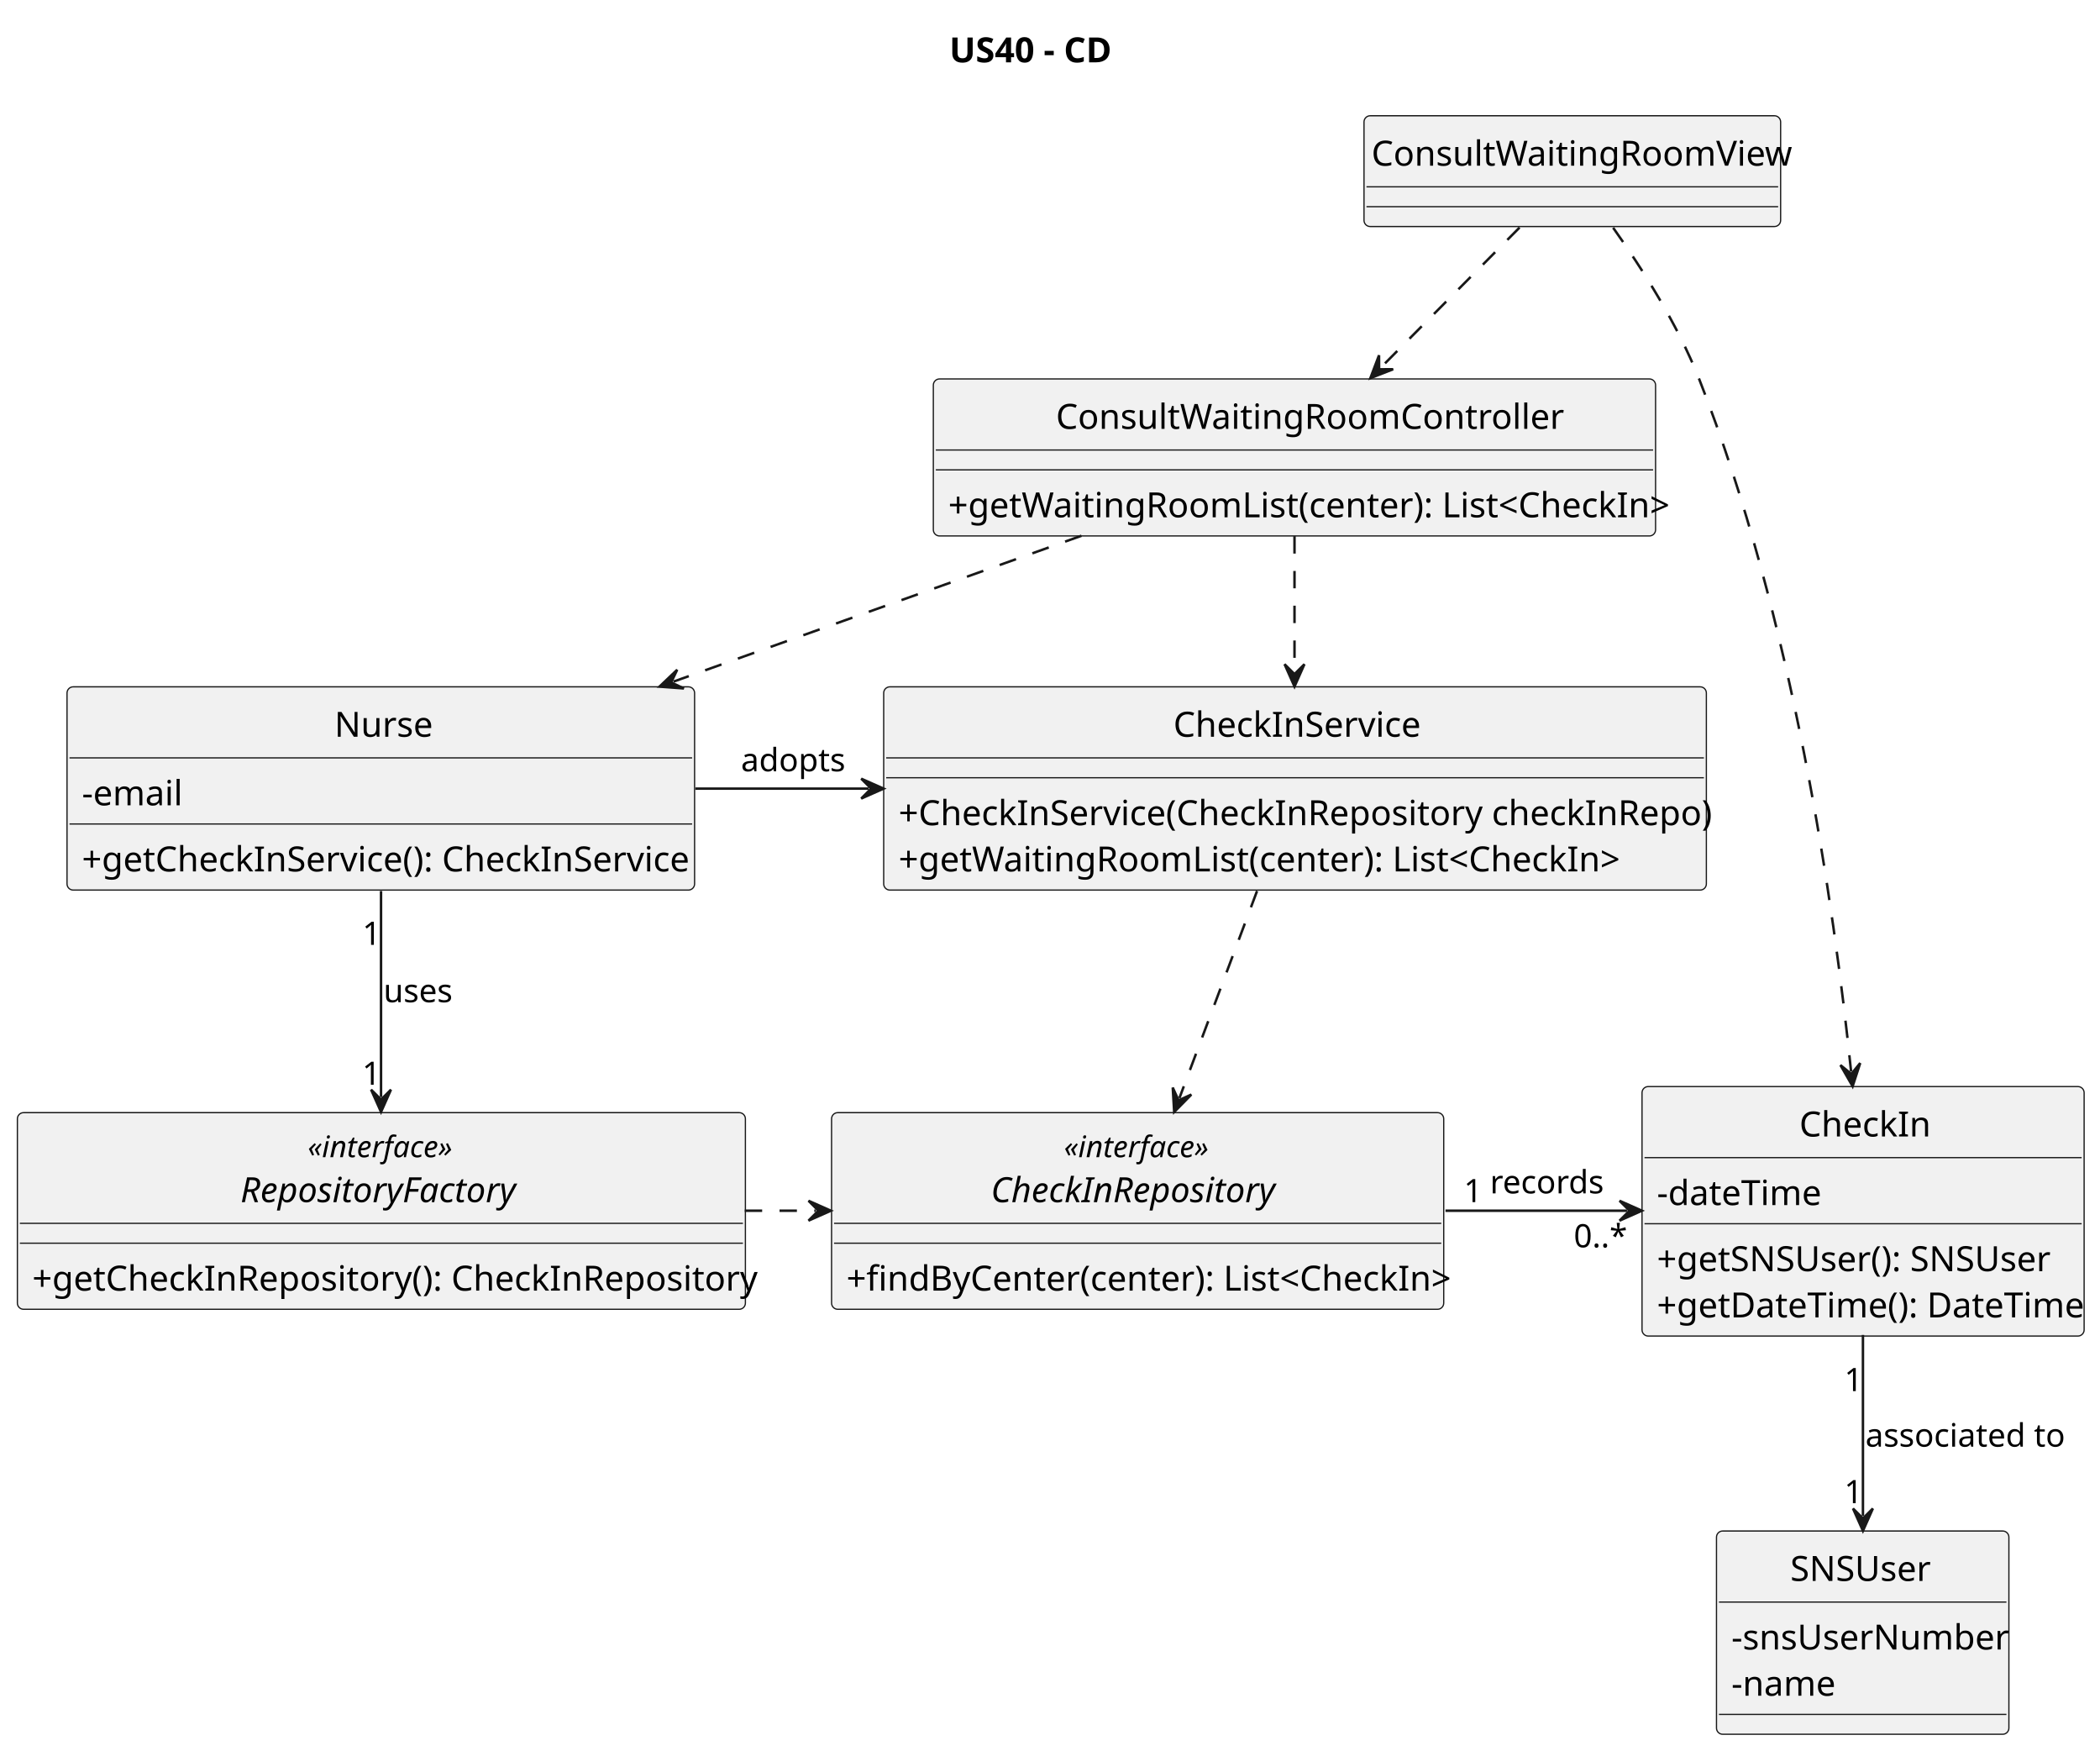
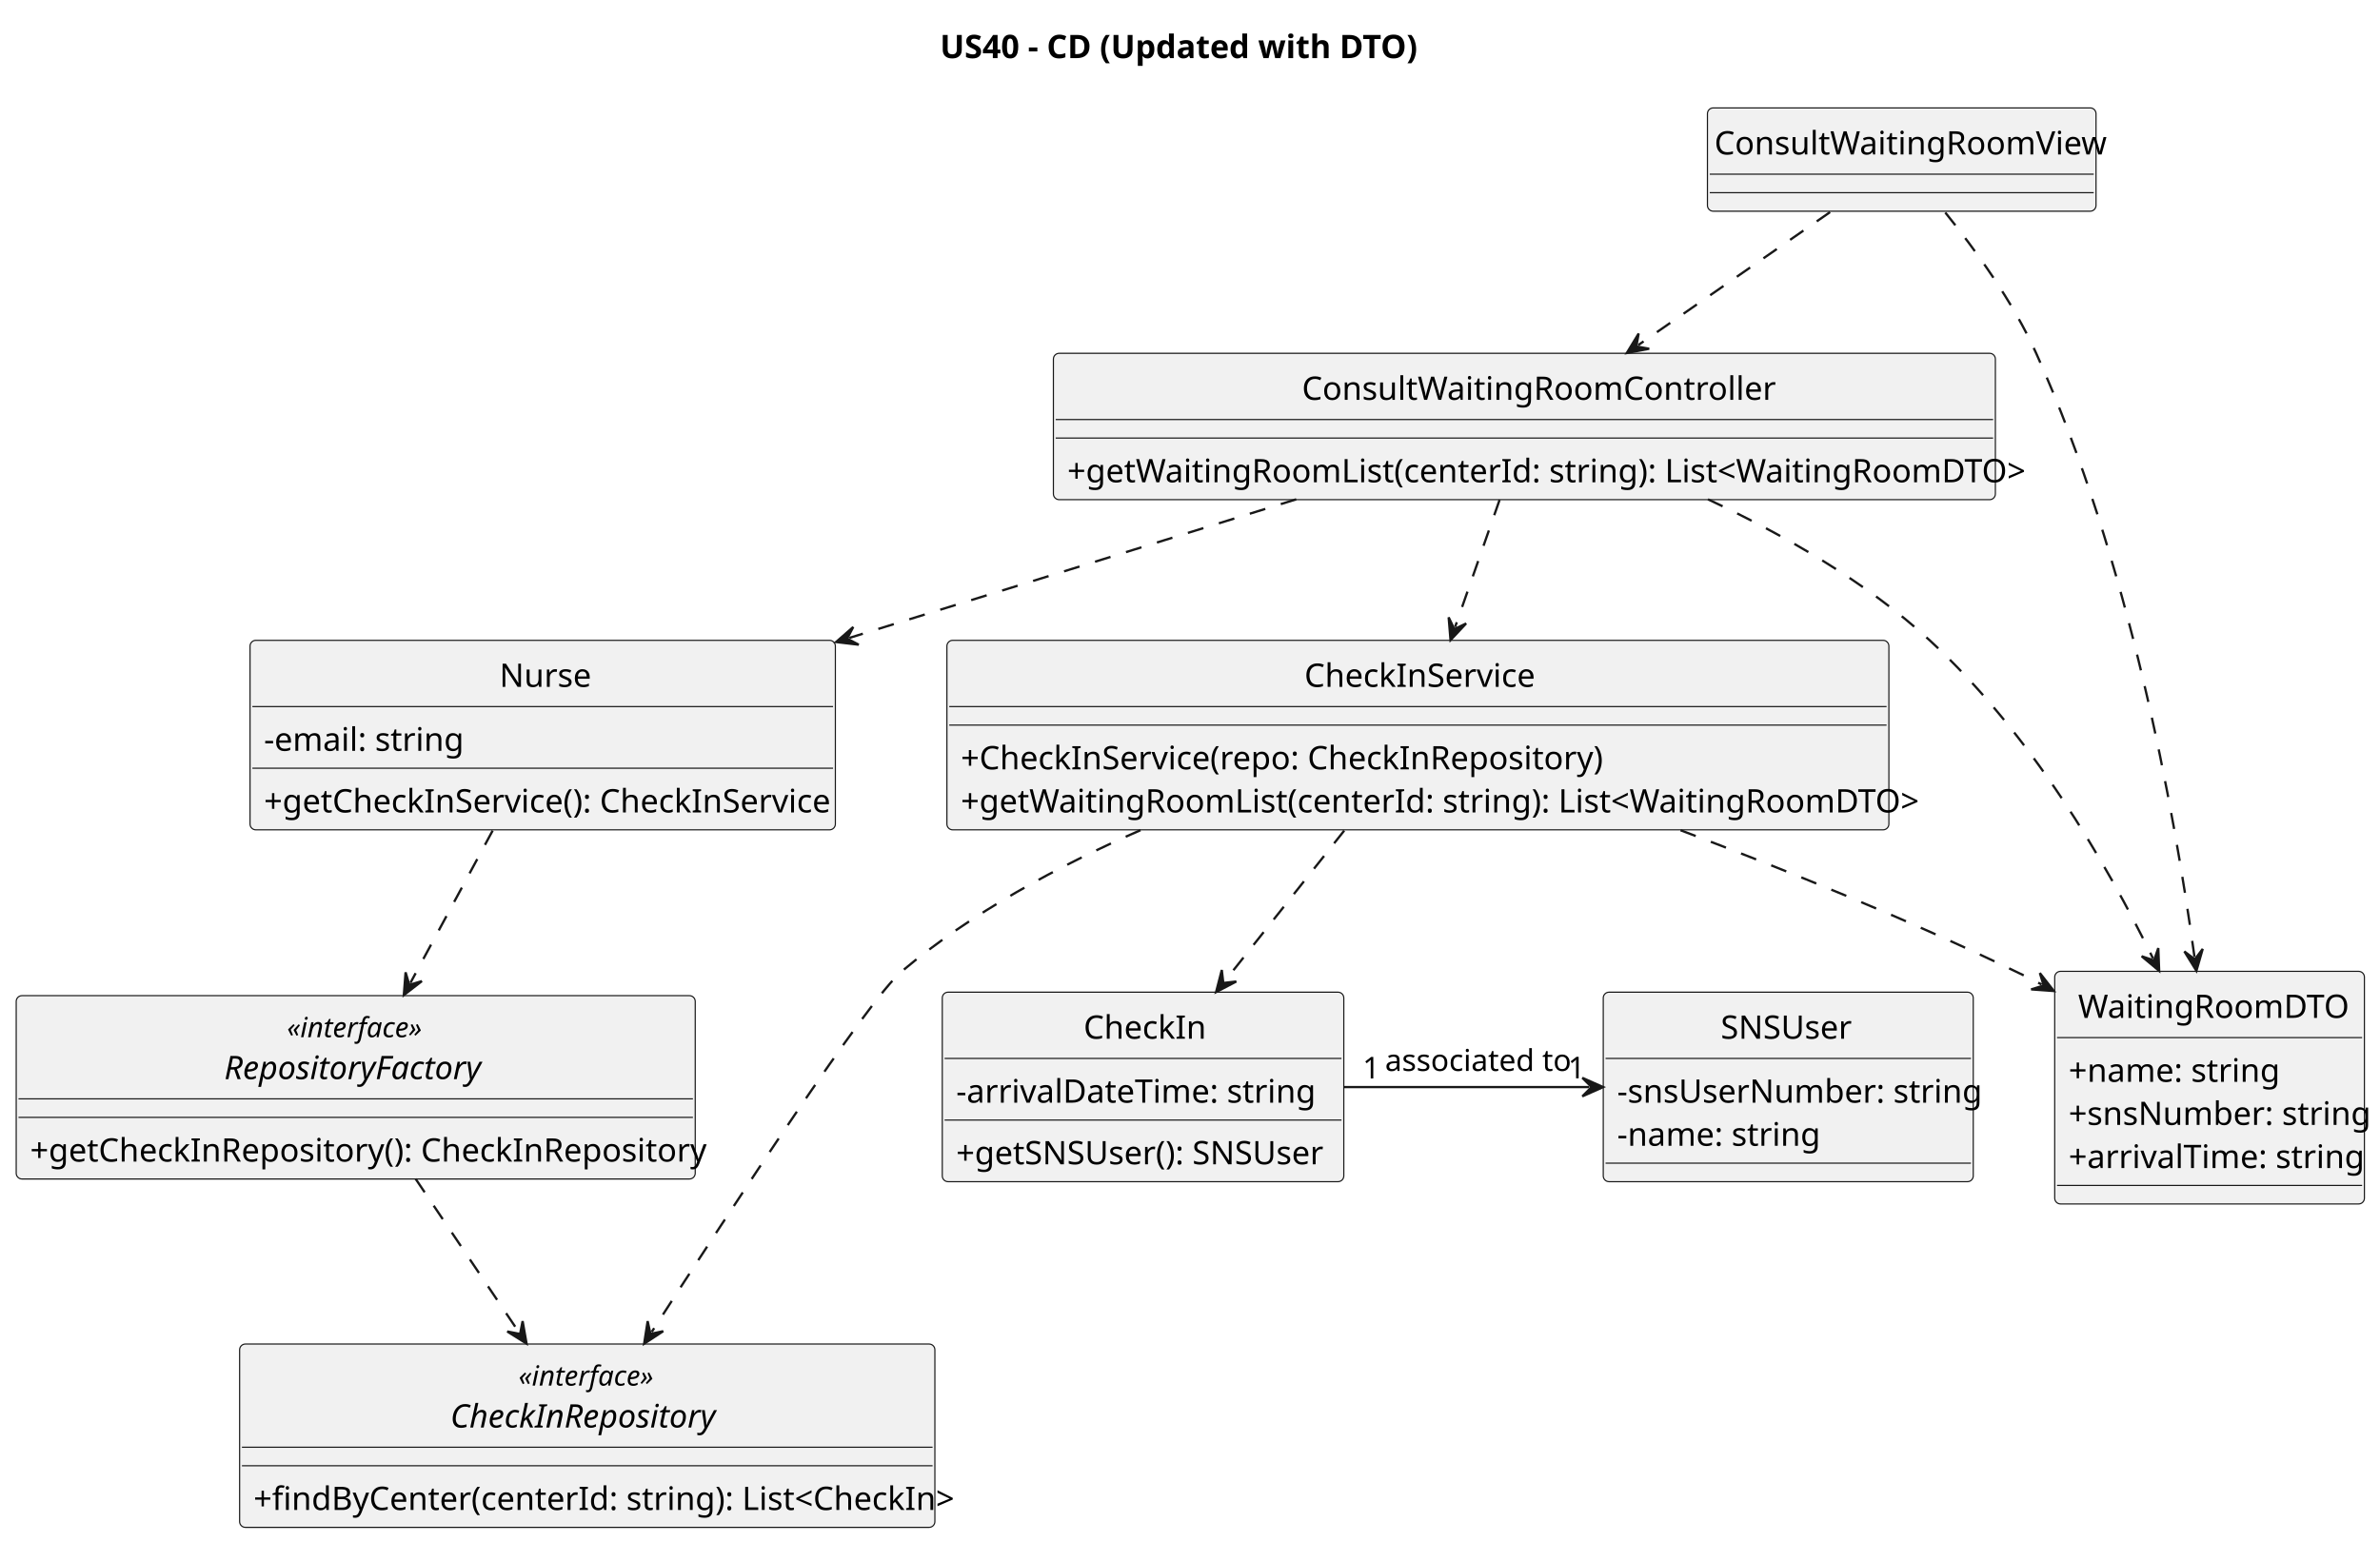
- <svg xmlns="http://www.w3.org/2000/svg" contentStyleType="text/css" data-diagram-type="CLASS" height="705px" preserveAspectRatio="none" style="width:846px;height:705px;background:#FFFFFF;" version="1.1" viewBox="0 0 846 705" width="846px" zoomAndPan="magnify">
+ <svg xmlns="http://www.w3.org/2000/svg" contentStyleType="text/css" data-diagram-type="CLASS" height="666px" preserveAspectRatio="none" style="width:1028px;height:666px;background:#FFFFFF;" version="1.1" viewBox="0 0 1028 666" width="1028px" zoomAndPan="magnify">
  <defs />
  <g>
    <g class="title" data-source-line="2">
-       <text fill="#000000" font-family="sans-serif" font-size="14" font-weight="bold" lengthAdjust="spacing" textLength="67.683" x="382.462" y="25.107">US40 - CD</text>
+       <text fill="#000000" font-family="sans-serif" font-size="14" font-weight="bold" lengthAdjust="spacing" textLength="202.221" x="406.024" y="25.107">US40 - CD (Updated with DTO)</text>
    </g>
    <g class="entity" data-entity="ConsultWaitingRoomView" data-source-line="5" data-uid="ent0002" id="entity_ConsultWaitingRoomView">
-       <rect fill="#F1F1F1" height="44.621" rx="2.5" ry="2.5" style="stroke:#181818;stroke-width:0.5;" width="167.841" x="549.5" y="46.621" />
-       <text fill="#000000" font-family="sans-serif" font-size="14" lengthAdjust="spacing" textLength="161.841" x="552.5" y="66.728">ConsultWaitingRoomView</text>
-       <line style="stroke:#181818;stroke-width:0.5;" x1="550.5" x2="716.341" y1="75.242" y2="75.242" />
-       <line style="stroke:#181818;stroke-width:0.5;" x1="550.5" x2="716.341" y1="83.242" y2="83.242" />
+       <rect fill="#F1F1F1" height="44.621" rx="2.5" ry="2.5" style="stroke:#181818;stroke-width:0.5;" width="167.841" x="737.5" y="46.621" />
+       <text fill="#000000" font-family="sans-serif" font-size="14" lengthAdjust="spacing" textLength="161.841" x="740.5" y="66.728">ConsultWaitingRoomView</text>
+       <line style="stroke:#181818;stroke-width:0.5;" x1="738.5" x2="904.341" y1="75.242" y2="75.242" />
+       <line style="stroke:#181818;stroke-width:0.5;" x1="738.5" x2="904.341" y1="83.242" y2="83.242" />
    </g>
    <g class="entity" data-entity="ConsultWaitingRoomController" data-source-line="8" data-uid="ent0003" id="entity_ConsultWaitingRoomController">
-       <rect fill="#F1F1F1" height="63.242" rx="2.5" ry="2.5" style="stroke:#181818;stroke-width:0.5;" width="290.961" x="376" y="152.621" />
-       <text fill="#000000" font-family="sans-serif" font-size="14" lengthAdjust="spacing" textLength="192.185" x="425.388" y="172.728">ConsultWaitingRoomController</text>
-       <line style="stroke:#181818;stroke-width:0.5;" x1="377" x2="665.961" y1="181.242" y2="181.242" />
-       <line style="stroke:#181818;stroke-width:0.5;" x1="377" x2="665.961" y1="189.242" y2="189.242" />
-       <text fill="#000000" font-family="sans-serif" font-size="14" lengthAdjust="spacing" textLength="278.961" x="382" y="208.35">+getWaitingRoomList(center): List&lt;CheckIn&gt;</text>
+       <rect fill="#F1F1F1" height="63.242" rx="2.5" ry="2.5" style="stroke:#181818;stroke-width:0.5;" width="406.871" x="455" y="152.621" />
+       <text fill="#000000" font-family="sans-serif" font-size="14" lengthAdjust="spacing" textLength="192.185" x="562.343" y="172.728">ConsultWaitingRoomController</text>
+       <line style="stroke:#181818;stroke-width:0.5;" x1="456" x2="860.871" y1="181.242" y2="181.242" />
+       <line style="stroke:#181818;stroke-width:0.5;" x1="456" x2="860.871" y1="189.242" y2="189.242" />
+       <text fill="#000000" font-family="sans-serif" font-size="14" lengthAdjust="spacing" textLength="394.871" x="461" y="208.35">+getWaitingRoomList(centerId: string): List&lt;WaitingRoomDTO&gt;</text>
    </g>
-     <g class="entity" data-entity="Nurse" data-source-line="12" data-uid="ent0004" id="entity_Nurse">
-       <rect fill="#F1F1F1" height="81.863" rx="2.5" ry="2.5" style="stroke:#181818;stroke-width:0.5;" width="252.823" x="27" y="276.621" />
-       <text fill="#000000" font-family="sans-serif" font-size="14" lengthAdjust="spacing" textLength="37.345" x="134.739" y="296.728">Nurse</text>
-       <line style="stroke:#181818;stroke-width:0.5;" x1="28" x2="278.823" y1="305.242" y2="305.242" />
-       <text fill="#000000" font-family="sans-serif" font-size="14" lengthAdjust="spacing" textLength="38.117" x="33" y="324.35">-email</text>
-       <line style="stroke:#181818;stroke-width:0.5;" x1="28" x2="278.823" y1="331.863" y2="331.863" />
-       <text fill="#000000" font-family="sans-serif" font-size="14" lengthAdjust="spacing" textLength="240.823" x="33" y="350.971">+getCheckInService(): CheckInService</text>
+     <g class="entity" data-entity="WaitingRoomDTO" data-source-line="12" data-uid="ent0004" id="entity_WaitingRoomDTO">
+       <rect fill="#F1F1F1" height="100.484" rx="2.5" ry="2.5" style="stroke:#181818;stroke-width:0.5;" width="133.769" x="887.5" y="419.621" />
+       <text fill="#000000" font-family="sans-serif" font-size="14" lengthAdjust="spacing" textLength="113.579" x="897.595" y="439.728">WaitingRoomDTO</text>
+       <line style="stroke:#181818;stroke-width:0.5;" x1="888.5" x2="1020.269" y1="448.242" y2="448.242" />
+       <text fill="#000000" font-family="sans-serif" font-size="14" lengthAdjust="spacing" textLength="85.21" x="893.5" y="467.35">+name: string</text>
+       <text fill="#000000" font-family="sans-serif" font-size="14" lengthAdjust="spacing" textLength="121.769" x="893.5" y="485.971">+snsNumber: string</text>
+       <text fill="#000000" font-family="sans-serif" font-size="14" lengthAdjust="spacing" textLength="119.417" x="893.5" y="504.592">+arrivalTime: string</text>
+       <line style="stroke:#181818;stroke-width:0.5;" x1="888.5" x2="1020.269" y1="512.106" y2="512.106" />
    </g>
-     <g class="entity" data-entity="CheckInService" data-source-line="17" data-uid="ent0005" id="entity_CheckInService">
-       <rect fill="#F1F1F1" height="81.863" rx="2.5" ry="2.5" style="stroke:#181818;stroke-width:0.5;" width="331.423" x="356" y="276.621" />
-       <text fill="#000000" font-family="sans-serif" font-size="14" lengthAdjust="spacing" textLength="98.041" x="472.691" y="296.728">CheckInService</text>
-       <line style="stroke:#181818;stroke-width:0.5;" x1="357" x2="686.423" y1="305.242" y2="305.242" />
-       <line style="stroke:#181818;stroke-width:0.5;" x1="357" x2="686.423" y1="313.242" y2="313.242" />
-       <text fill="#000000" font-family="sans-serif" font-size="14" lengthAdjust="spacing" textLength="319.423" x="362" y="332.35">+CheckInService(CheckInRepository checkInRepo)</text>
-       <text fill="#000000" font-family="sans-serif" font-size="14" lengthAdjust="spacing" textLength="278.961" x="362" y="350.971">+getWaitingRoomList(center): List&lt;CheckIn&gt;</text>
+     <g class="entity" data-entity="Nurse" data-source-line="18" data-uid="ent0005" id="entity_Nurse">
+       <rect fill="#F1F1F1" height="81.863" rx="2.5" ry="2.5" style="stroke:#181818;stroke-width:0.5;" width="252.823" x="108" y="276.621" />
+       <text fill="#000000" font-family="sans-serif" font-size="14" lengthAdjust="spacing" textLength="37.345" x="215.739" y="296.728">Nurse</text>
+       <line style="stroke:#181818;stroke-width:0.5;" x1="109" x2="359.823" y1="305.242" y2="305.242" />
+       <text fill="#000000" font-family="sans-serif" font-size="14" lengthAdjust="spacing" textLength="80.131" x="114" y="324.35">-email: string</text>
+       <line style="stroke:#181818;stroke-width:0.5;" x1="109" x2="359.823" y1="331.863" y2="331.863" />
+       <text fill="#000000" font-family="sans-serif" font-size="14" lengthAdjust="spacing" textLength="240.823" x="114" y="350.971">+getCheckInService(): CheckInService</text>
    </g>
-     <g class="entity" data-entity="CheckInRepository" data-source-line="22" data-uid="ent0006" id="entity_CheckInRepository">
-       <rect fill="#F1F1F1" height="79.203" rx="2.5" ry="2.5" style="stroke:#181818;stroke-width:0.5;" width="246.616" x="335" y="448.121" />
-       <text fill="#000000" font-family="sans-serif" font-size="12" font-style="italic" lengthAdjust="spacing" textLength="59.373" x="428.622" y="466.07">«interface»</text>
-       <text fill="#000000" font-family="sans-serif" font-size="14" font-style="italic" lengthAdjust="spacing" textLength="118.275" x="399.17" y="484.19">CheckInRepository</text>
-       <line style="stroke:#181818;stroke-width:0.5;" x1="336" x2="580.616" y1="492.703" y2="492.703" />
-       <line style="stroke:#181818;stroke-width:0.5;" x1="336" x2="580.616" y1="500.703" y2="500.703" />
-       <text fill="#000000" font-family="sans-serif" font-size="14" lengthAdjust="spacing" textLength="234.616" x="341" y="519.811">+findByCenter(center): List&lt;CheckIn&gt;</text>
+     <g class="entity" data-entity="CheckInService" data-source-line="23" data-uid="ent0006" id="entity_CheckInService">
+       <rect fill="#F1F1F1" height="81.863" rx="2.5" ry="2.5" style="stroke:#181818;stroke-width:0.5;" width="406.871" x="409" y="276.621" />
+       <text fill="#000000" font-family="sans-serif" font-size="14" lengthAdjust="spacing" textLength="98.041" x="563.415" y="296.728">CheckInService</text>
+       <line style="stroke:#181818;stroke-width:0.5;" x1="410" x2="814.871" y1="305.242" y2="305.242" />
+       <line style="stroke:#181818;stroke-width:0.5;" x1="410" x2="814.871" y1="313.242" y2="313.242" />
+       <text fill="#000000" font-family="sans-serif" font-size="14" lengthAdjust="spacing" textLength="269.616" x="415" y="332.35">+CheckInService(repo: CheckInRepository)</text>
+       <text fill="#000000" font-family="sans-serif" font-size="14" lengthAdjust="spacing" textLength="394.871" x="415" y="350.971">+getWaitingRoomList(centerId: string): List&lt;WaitingRoomDTO&gt;</text>
    </g>
-     <g class="entity" data-entity="RepositoryFactory" data-source-line="26" data-uid="ent0007" id="entity_RepositoryFactory">
-       <rect fill="#F1F1F1" height="79.203" rx="2.5" ry="2.5" style="stroke:#181818;stroke-width:0.5;" width="293.292" x="7" y="448.121" />
-       <text fill="#000000" font-family="sans-serif" font-size="12" font-style="italic" lengthAdjust="spacing" textLength="59.373" x="123.96" y="466.07">«interface»</text>
-       <text fill="#000000" font-family="sans-serif" font-size="14" font-style="italic" lengthAdjust="spacing" textLength="113.593" x="96.85" y="484.19">RepositoryFactory</text>
-       <line style="stroke:#181818;stroke-width:0.5;" x1="8" x2="299.292" y1="492.703" y2="492.703" />
-       <line style="stroke:#181818;stroke-width:0.5;" x1="8" x2="299.292" y1="500.703" y2="500.703" />
-       <text fill="#000000" font-family="sans-serif" font-size="14" lengthAdjust="spacing" textLength="281.292" x="13" y="519.811">+getCheckInRepository(): CheckInRepository</text>
+     <g class="entity" data-entity="CheckInRepository" data-source-line="28" data-uid="ent0007" id="entity_CheckInRepository">
+       <rect fill="#F1F1F1" height="79.203" rx="2.5" ry="2.5" style="stroke:#181818;stroke-width:0.5;" width="300.306" x="103.5" y="580.621" />
+       <text fill="#000000" font-family="sans-serif" font-size="12" font-style="italic" lengthAdjust="spacing" textLength="59.373" x="223.966" y="598.57">«interface»</text>
+       <text fill="#000000" font-family="sans-serif" font-size="14" font-style="italic" lengthAdjust="spacing" textLength="118.275" x="194.515" y="616.689">CheckInRepository</text>
+       <line style="stroke:#181818;stroke-width:0.5;" x1="104.5" x2="402.806" y1="625.203" y2="625.203" />
+       <line style="stroke:#181818;stroke-width:0.5;" x1="104.5" x2="402.806" y1="633.203" y2="633.203" />
+       <text fill="#000000" font-family="sans-serif" font-size="14" lengthAdjust="spacing" textLength="288.306" x="109.5" y="652.311">+findByCenter(centerId: string): List&lt;CheckIn&gt;</text>
    </g>
-     <g class="entity" data-entity="CheckIn" data-source-line="30" data-uid="ent0008" id="entity_CheckIn">
-       <rect fill="#F1F1F1" height="100.484" rx="2.5" ry="2.5" style="stroke:#181818;stroke-width:0.5;" width="178.106" x="661.5" y="437.621" />
-       <text fill="#000000" font-family="sans-serif" font-size="14" lengthAdjust="spacing" textLength="51.358" x="724.874" y="457.728">CheckIn</text>
-       <line style="stroke:#181818;stroke-width:0.5;" x1="662.5" x2="838.606" y1="466.242" y2="466.242" />
-       <text fill="#000000" font-family="sans-serif" font-size="14" lengthAdjust="spacing" textLength="63.02" x="667.5" y="485.35">-dateTime</text>
-       <line style="stroke:#181818;stroke-width:0.5;" x1="662.5" x2="838.606" y1="492.863" y2="492.863" />
-       <text fill="#000000" font-family="sans-serif" font-size="14" lengthAdjust="spacing" textLength="161.431" x="667.5" y="511.971">+getSNSUser(): SNSUser</text>
-       <text fill="#000000" font-family="sans-serif" font-size="14" lengthAdjust="spacing" textLength="166.106" x="667.5" y="530.592">+getDateTime(): DateTime</text>
+     <g class="entity" data-entity="RepositoryFactory" data-source-line="32" data-uid="ent0008" id="entity_RepositoryFactory">
+       <rect fill="#F1F1F1" height="79.203" rx="2.5" ry="2.5" style="stroke:#181818;stroke-width:0.5;" width="293.292" x="7" y="430.121" />
+       <text fill="#000000" font-family="sans-serif" font-size="12" font-style="italic" lengthAdjust="spacing" textLength="59.373" x="123.96" y="448.07">«interface»</text>
+       <text fill="#000000" font-family="sans-serif" font-size="14" font-style="italic" lengthAdjust="spacing" textLength="113.593" x="96.85" y="466.19">RepositoryFactory</text>
+       <line style="stroke:#181818;stroke-width:0.5;" x1="8" x2="299.292" y1="474.703" y2="474.703" />
+       <line style="stroke:#181818;stroke-width:0.5;" x1="8" x2="299.292" y1="482.703" y2="482.703" />
+       <text fill="#000000" font-family="sans-serif" font-size="14" lengthAdjust="spacing" textLength="281.292" x="13" y="501.81">+getCheckInRepository(): CheckInRepository</text>
    </g>
-     <g class="entity" data-entity="SNSUser" data-source-line="36" data-uid="ent0009" id="entity_SNSUser">
-       <rect fill="#F1F1F1" height="81.863" rx="2.5" ry="2.5" style="stroke:#181818;stroke-width:0.5;" width="117.8" x="691.5" y="616.621" />
-       <text fill="#000000" font-family="sans-serif" font-size="14" lengthAdjust="spacing" textLength="58.345" x="721.227" y="636.729">SNSUser</text>
-       <line style="stroke:#181818;stroke-width:0.5;" x1="692.5" x2="808.3" y1="645.242" y2="645.242" />
-       <text fill="#000000" font-family="sans-serif" font-size="14" lengthAdjust="spacing" textLength="105.8" x="697.5" y="664.35">-snsUserNumber</text>
-       <text fill="#000000" font-family="sans-serif" font-size="14" lengthAdjust="spacing" textLength="39.683" x="697.5" y="682.971">-name</text>
-       <line style="stroke:#181818;stroke-width:0.5;" x1="692.5" x2="808.3" y1="690.484" y2="690.484" />
+     <g class="entity" data-entity="CheckIn" data-source-line="36" data-uid="ent0009" id="entity_CheckIn">
+       <rect fill="#F1F1F1" height="81.863" rx="2.5" ry="2.5" style="stroke:#181818;stroke-width:0.5;" width="173.431" x="407" y="428.621" />
+       <text fill="#000000" font-family="sans-serif" font-size="14" lengthAdjust="spacing" textLength="51.358" x="468.036" y="448.728">CheckIn</text>
+       <line style="stroke:#181818;stroke-width:0.5;" x1="408" x2="579.431" y1="457.242" y2="457.242" />
+       <text fill="#000000" font-family="sans-serif" font-size="14" lengthAdjust="spacing" textLength="145.476" x="413" y="476.35">-arrivalDateTime: string</text>
+       <line style="stroke:#181818;stroke-width:0.5;" x1="408" x2="579.431" y1="483.863" y2="483.863" />
+       <text fill="#000000" font-family="sans-serif" font-size="14" lengthAdjust="spacing" textLength="161.431" x="413" y="502.971">+getSNSUser(): SNSUser</text>
    </g>
-     <g class="link" data-entity-1="Nurse" data-entity-2="RepositoryFactory" data-source-line="41" data-uid="lnk10" id="link_Nurse_RepositoryFactory">
-       <path codeLine="41" d="M153.5,358.861 C153.5,385.851 153.5,415.191 153.5,441.861" fill="none" id="Nurse-to-RepositoryFactory" style="stroke:#181818;stroke-width:1;" />
-       <polygon fill="#181818" points="153.5,447.861,157.5,438.861,153.5,442.861,149.5,438.861,153.5,447.861" style="stroke:#181818;stroke-width:1;" />
-       <text fill="#000000" font-family="sans-serif" font-size="13" lengthAdjust="spacing" textLength="27.46" x="154.5" y="403.649">uses</text>
-       <text fill="#000000" font-family="sans-serif" font-size="13" lengthAdjust="spacing" textLength="7.23" x="145.995" y="380.539">1</text>
-       <text fill="#000000" font-family="sans-serif" font-size="13" lengthAdjust="spacing" textLength="7.23" x="145.915" y="436.904">1</text>
+     <g class="entity" data-entity="SNSUser" data-source-line="41" data-uid="ent0010" id="entity_SNSUser">
+       <rect fill="#F1F1F1" height="81.863" rx="2.5" ry="2.5" style="stroke:#181818;stroke-width:0.5;" width="159.814" x="692.5" y="428.621" />
+       <text fill="#000000" font-family="sans-serif" font-size="14" lengthAdjust="spacing" textLength="58.345" x="743.234" y="448.728">SNSUser</text>
+       <line style="stroke:#181818;stroke-width:0.5;" x1="693.5" x2="851.313" y1="457.242" y2="457.242" />
+       <text fill="#000000" font-family="sans-serif" font-size="14" lengthAdjust="spacing" textLength="147.814" x="698.5" y="476.35">-snsUserNumber: string</text>
+       <text fill="#000000" font-family="sans-serif" font-size="14" lengthAdjust="spacing" textLength="81.696" x="698.5" y="494.971">-name: string</text>
+       <line style="stroke:#181818;stroke-width:0.5;" x1="693.5" x2="851.313" y1="502.484" y2="502.484" />
    </g>
-     <g class="link" data-entity-1="CheckInRepository" data-entity-2="CheckIn" data-source-line="42" data-uid="lnk11" id="link_CheckInRepository_CheckIn">
-       <path codeLine="42" d="M582.33,487.621 C608.91,487.621 630.5,487.621 655.45,487.621" fill="none" id="CheckInRepository-to-CheckIn" style="stroke:#181818;stroke-width:1;" />
-       <polygon fill="#181818" points="661.45,487.621,652.45,483.621,656.45,487.621,652.45,491.621,661.45,487.621" style="stroke:#181818;stroke-width:1;" />
-       <text fill="#000000" font-family="sans-serif" font-size="13" lengthAdjust="spacing" textLength="43.348" x="600.25" y="480.649">records</text>
-       <text fill="#000000" font-family="sans-serif" font-size="13" lengthAdjust="spacing" textLength="7.23" x="589.709" y="484.161">1</text>
-       <text fill="#000000" font-family="sans-serif" font-size="13" lengthAdjust="spacing" textLength="19.513" x="633.998" y="502.372">0..*</text>
+     <g class="link" data-entity-1="ConsultWaitingRoomView" data-entity-2="ConsultWaitingRoomController" data-source-line="47" data-uid="lnk11" id="link_ConsultWaitingRoomView_ConsultWaitingRoomController">
+       <path codeLine="47" d="M790.46,91.641 C765.61,108.871 735.381,129.822 707.601,149.083" fill="none" id="ConsultWaitingRoomView-to-ConsultWaitingRoomController" style="stroke:#181818;stroke-width:1;stroke-dasharray:7,7;" />
+       <polygon fill="#181818" points="702.67,152.501,712.345,150.661,706.779,149.652,707.787,144.086,702.67,152.501" style="stroke:#181818;stroke-width:1;" />
    </g>
-     <g class="link" data-entity-1="CheckIn" data-entity-2="SNSUser" data-source-line="43" data-uid="lnk12" id="link_CheckIn_SNSUser">
-       <path codeLine="43" d="M750.5,537.661 C750.5,562.751 750.5,586.891 750.5,610.561" fill="none" id="CheckIn-to-SNSUser" style="stroke:#181818;stroke-width:1;" />
-       <polygon fill="#181818" points="750.5,616.561,754.5,607.561,750.5,611.561,746.5,607.561,750.5,616.561" style="stroke:#181818;stroke-width:1;" />
-       <text fill="#000000" font-family="sans-serif" font-size="13" lengthAdjust="spacing" textLength="76.603" x="751.5" y="582.649">associated to</text>
-       <text fill="#000000" font-family="sans-serif" font-size="13" lengthAdjust="spacing" textLength="7.23" x="742.995" y="560.273">1</text>
-       <text fill="#000000" font-family="sans-serif" font-size="13" lengthAdjust="spacing" textLength="7.23" x="742.956" y="605.417">1</text>
+     <g class="link" data-entity-1="ConsultWaitingRoomView" data-entity-2="WaitingRoomDTO" data-source-line="48" data-uid="lnk12" id="link_ConsultWaitingRoomView_WaitingRoomDTO">
+       <path codeLine="48" d="M840.24,91.821 C853.04,107.691 869.44,130.271 879.5,152.621 C919.71,241.961 939.058,349.648 947.878,413.448" fill="none" id="ConsultWaitingRoomView-to-WaitingRoomDTO" style="stroke:#181818;stroke-width:1;stroke-dasharray:7,7;" />
+       <polygon fill="#181818" points="948.7,419.391,951.43,409.928,948.015,414.438,943.505,411.024,948.7,419.391" style="stroke:#181818;stroke-width:1;" />
    </g>
-     <g class="link" data-entity-1="ConsultWaitingRoomView" data-entity-2="ConsultWaitingRoomController" data-source-line="45" data-uid="lnk13" id="link_ConsultWaitingRoomView_ConsultWaitingRoomController">
-       <path codeLine="45" d="M612.17,91.641 C595.16,108.801 575.344,128.8 556.284,148.03" fill="none" id="ConsultWaitingRoomView-to-ConsultWaitingRoomController" style="stroke:#181818;stroke-width:1;stroke-dasharray:7,7;" />
-       <polygon fill="#181818" points="552.06,152.291,561.237,148.715,555.58,148.74,555.555,143.083,552.06,152.291" style="stroke:#181818;stroke-width:1;" />
+     <g class="link" data-entity-1="ConsultWaitingRoomController" data-entity-2="Nurse" data-source-line="50" data-uid="lnk13" id="link_ConsultWaitingRoomController_Nurse">
+       <path codeLine="50" d="M559.89,215.701 C500.68,234.071 430.481,255.844 366.861,275.574" fill="none" id="ConsultWaitingRoomController-to-Nurse" style="stroke:#181818;stroke-width:1;stroke-dasharray:7,7;" />
+       <polygon fill="#181818" points="361.13,277.351,370.911,278.506,365.906,275.87,368.541,270.865,361.13,277.351" style="stroke:#181818;stroke-width:1;" />
    </g>
-     <g class="link" data-entity-1="ConsultWaitingRoomView" data-entity-2="CheckIn" data-source-line="46" data-uid="lnk14" id="link_ConsultWaitingRoomView_CheckIn">
-       <path codeLine="46" d="M649.87,91.731 C661.23,107.741 675.82,130.521 684.5,152.621 C722.54,249.441 738.854,365.033 745.724,431.553" fill="none" id="ConsultWaitingRoomView-to-CheckIn" style="stroke:#181818;stroke-width:1;stroke-dasharray:7,7;" />
-       <polygon fill="#181818" points="746.34,437.521,749.394,428.158,745.826,432.548,741.437,428.98,746.34,437.521" style="stroke:#181818;stroke-width:1;" />
+     <g class="link" data-entity-1="ConsultWaitingRoomController" data-entity-2="CheckInService" data-source-line="51" data-uid="lnk14" id="link_ConsultWaitingRoomController_CheckInService">
+       <path codeLine="51" d="M647.72,215.951 C641.39,234.021 635.321,251.377 628.511,270.848" fill="none" id="ConsultWaitingRoomController-to-CheckInService" style="stroke:#181818;stroke-width:1;stroke-dasharray:7,7;" />
+       <polygon fill="#181818" points="626.53,276.511,633.277,269.336,628.181,271.791,625.726,266.695,626.53,276.511" style="stroke:#181818;stroke-width:1;" />
    </g>
-     <g class="link" data-entity-1="ConsultWaitingRoomController" data-entity-2="Nurse" data-source-line="47" data-uid="lnk15" id="link_ConsultWaitingRoomController_Nurse">
-       <path codeLine="47" d="M435.68,215.781 C385.03,233.891 325.99,254.981 271.33,274.521" fill="none" id="ConsultWaitingRoomController-to-Nurse" style="stroke:#181818;stroke-width:1;stroke-dasharray:7,7;" />
-       <polygon fill="#181818" points="265.68,276.541,275.501,277.278,270.388,274.858,272.808,269.745,265.68,276.541" style="stroke:#181818;stroke-width:1;" />
+     <g class="link" data-entity-1="ConsultWaitingRoomController" data-entity-2="WaitingRoomDTO" data-source-line="52" data-uid="lnk15" id="link_ConsultWaitingRoomController_WaitingRoomDTO">
+       <path codeLine="52" d="M737.73,215.711 C769.9,230.751 805.91,251.161 833.5,276.621 C877.52,317.231 909.274,371.916 929.964,414.026" fill="none" id="ConsultWaitingRoomController-to-WaitingRoomDTO" style="stroke:#181818;stroke-width:1;stroke-dasharray:7,7;" />
+       <polygon fill="#181818" points="932.61,419.411,932.231,409.57,930.405,414.923,925.051,413.097,932.61,419.411" style="stroke:#181818;stroke-width:1;" />
    </g>
-     <g class="link" data-entity-1="ConsultWaitingRoomController" data-entity-2="CheckInService" data-source-line="48" data-uid="lnk16" id="link_ConsultWaitingRoomController_CheckInService">
-       <path codeLine="48" d="M521.5,215.951 C521.5,234.021 521.5,251.041 521.5,270.511" fill="none" id="ConsultWaitingRoomController-to-CheckInService" style="stroke:#181818;stroke-width:1;stroke-dasharray:7,7;" />
-       <polygon fill="#181818" points="521.5,276.511,525.5,267.511,521.5,271.511,517.5,267.511,521.5,276.511" style="stroke:#181818;stroke-width:1;" />
+     <g class="link" data-entity-1="CheckInService" data-entity-2="CheckInRepository" data-source-line="54" data-uid="lnk16" id="link_CheckInService_CheckInRepository">
+       <path codeLine="54" d="M492.63,358.641 C457.06,374.131 419.6,394.331 389.5,419.621 C375.02,431.791 316.601,520.938 281.481,575.428" fill="none" id="CheckInService-to-CheckInRepository" style="stroke:#181818;stroke-width:1;stroke-dasharray:7,7;" />
+       <polygon fill="#181818" points="278.23,580.471,286.468,575.073,280.939,576.268,279.744,570.739,278.23,580.471" style="stroke:#181818;stroke-width:1;" />
    </g>
-     <g class="link" data-entity-1="CheckInService" data-entity-2="CheckInRepository" data-source-line="49" data-uid="lnk17" id="link_CheckInService_CheckInRepository">
-       <path codeLine="49" d="M506.41,358.861 C496.29,385.851 485.148,415.574 475.138,442.244" fill="none" id="CheckInService-to-CheckInRepository" style="stroke:#181818;stroke-width:1;stroke-dasharray:7,7;" />
-       <polygon fill="#181818" points="473.03,447.861,479.937,440.841,474.787,443.18,472.448,438.029,473.03,447.861" style="stroke:#181818;stroke-width:1;" />
+     <g class="link" data-entity-1="CheckInService" data-entity-2="WaitingRoomDTO" data-source-line="55" data-uid="lnk17" id="link_CheckInService_WaitingRoomDTO">
+       <path codeLine="55" d="M725.88,358.661 C771.5,375.881 824.17,397.201 870.5,419.621 C875.97,422.271 876.268,422.315 881.847,425.295" fill="none" id="CheckInService-to-WaitingRoomDTO" style="stroke:#181818;stroke-width:1;stroke-dasharray:7,7;" />
+       <polygon fill="#181818" points="887.14,428.121,881.086,420.353,882.73,425.766,877.317,427.41,887.14,428.121" style="stroke:#181818;stroke-width:1;" />
    </g>
-     <g class="link" data-entity-1="Nurse" data-entity-2="CheckInService" data-source-line="51" data-uid="lnk18" id="link_Nurse_CheckInService">
-       <path codeLine="51" d="M280.14,317.621 C304.57,317.621 324.5,317.621 349.95,317.621" fill="none" id="Nurse-to-CheckInService" style="stroke:#181818;stroke-width:1;" />
-       <polygon fill="#181818" points="355.95,317.621,346.95,313.621,350.95,317.621,346.95,321.621,355.95,317.621" style="stroke:#181818;stroke-width:1;" />
-       <text fill="#000000" font-family="sans-serif" font-size="13" lengthAdjust="spacing" textLength="39.032" x="298.5" y="310.649">adopts</text>
+     <g class="link" data-entity-1="CheckInService" data-entity-2="CheckIn" data-source-line="56" data-uid="lnk18" id="link_CheckInService_CheckIn">
+       <path codeLine="56" d="M580.61,358.821 C563.47,380.431 546.13,402.292 529,423.872" fill="none" id="CheckInService-to-CheckIn" style="stroke:#181818;stroke-width:1;stroke-dasharray:7,7;" />
+       <polygon fill="#181818" points="525.27,428.571,533.999,424.009,528.379,424.655,527.733,419.035,525.27,428.571" style="stroke:#181818;stroke-width:1;" />
    </g>
-     <g class="link" data-entity-1="RepositoryFactory" data-entity-2="CheckInRepository" data-source-line="52" data-uid="lnk19" id="link_RepositoryFactory_CheckInRepository">
-       <path codeLine="52" d="M300.04,487.621 C311.6,487.621 317.15,487.621 328.71,487.621" fill="none" id="RepositoryFactory-to-CheckInRepository" style="stroke:#181818;stroke-width:1;stroke-dasharray:7,7;" />
-       <polygon fill="#181818" points="334.71,487.621,325.71,483.621,329.71,487.621,325.71,491.621,334.71,487.621" style="stroke:#181818;stroke-width:1;" />
+     <g class="link" data-entity-1="Nurse" data-entity-2="RepositoryFactory" data-source-line="58" data-uid="lnk19" id="link_Nurse_RepositoryFactory">
+       <path codeLine="58" d="M212.79,358.821 C200.89,380.861 189.049,402.781 177.28,424.591" fill="none" id="Nurse-to-RepositoryFactory" style="stroke:#181818;stroke-width:1;stroke-dasharray:7,7;" />
+       <polygon fill="#181818" points="174.43,429.871,182.224,423.851,176.805,425.471,175.184,420.051,174.43,429.871" style="stroke:#181818;stroke-width:1;" />
+     </g>
+     <g class="link" data-entity-1="RepositoryFactory" data-entity-2="CheckInRepository" data-source-line="59" data-uid="lnk20" id="link_RepositoryFactory_CheckInRepository">
+       <path codeLine="59" d="M179.51,509.251 C194.27,531.161 209.33,553.524 224.09,575.453" fill="none" id="RepositoryFactory-to-CheckInRepository" style="stroke:#181818;stroke-width:1;stroke-dasharray:7,7;" />
+       <polygon fill="#181818" points="227.44,580.431,225.733,570.731,224.648,576.283,219.096,575.198,227.44,580.431" style="stroke:#181818;stroke-width:1;" />
+     </g>
+     <g class="link" data-entity-1="CheckIn" data-entity-2="SNSUser" data-source-line="61" data-uid="lnk21" id="link_CheckIn_SNSUser">
+       <path codeLine="61" d="M580.25,469.621 C616.08,469.621 651.36,469.621 686.46,469.621" fill="none" id="CheckIn-to-SNSUser" style="stroke:#181818;stroke-width:1;" />
+       <polygon fill="#181818" points="692.46,469.621,683.46,465.621,687.46,469.621,683.46,473.621,692.46,469.621" style="stroke:#181818;stroke-width:1;" />
+       <text fill="#000000" font-family="sans-serif" font-size="13" lengthAdjust="spacing" textLength="76.603" x="598.25" y="462.649">associated to</text>
+       <text fill="#000000" font-family="sans-serif" font-size="13" lengthAdjust="spacing" textLength="7.23" x="588.561" y="465.885">1</text>
+       <text fill="#000000" font-family="sans-serif" font-size="13" lengthAdjust="spacing" textLength="7.23" x="677.257" y="465.834">1</text>
    </g>
  </g>
</svg>
